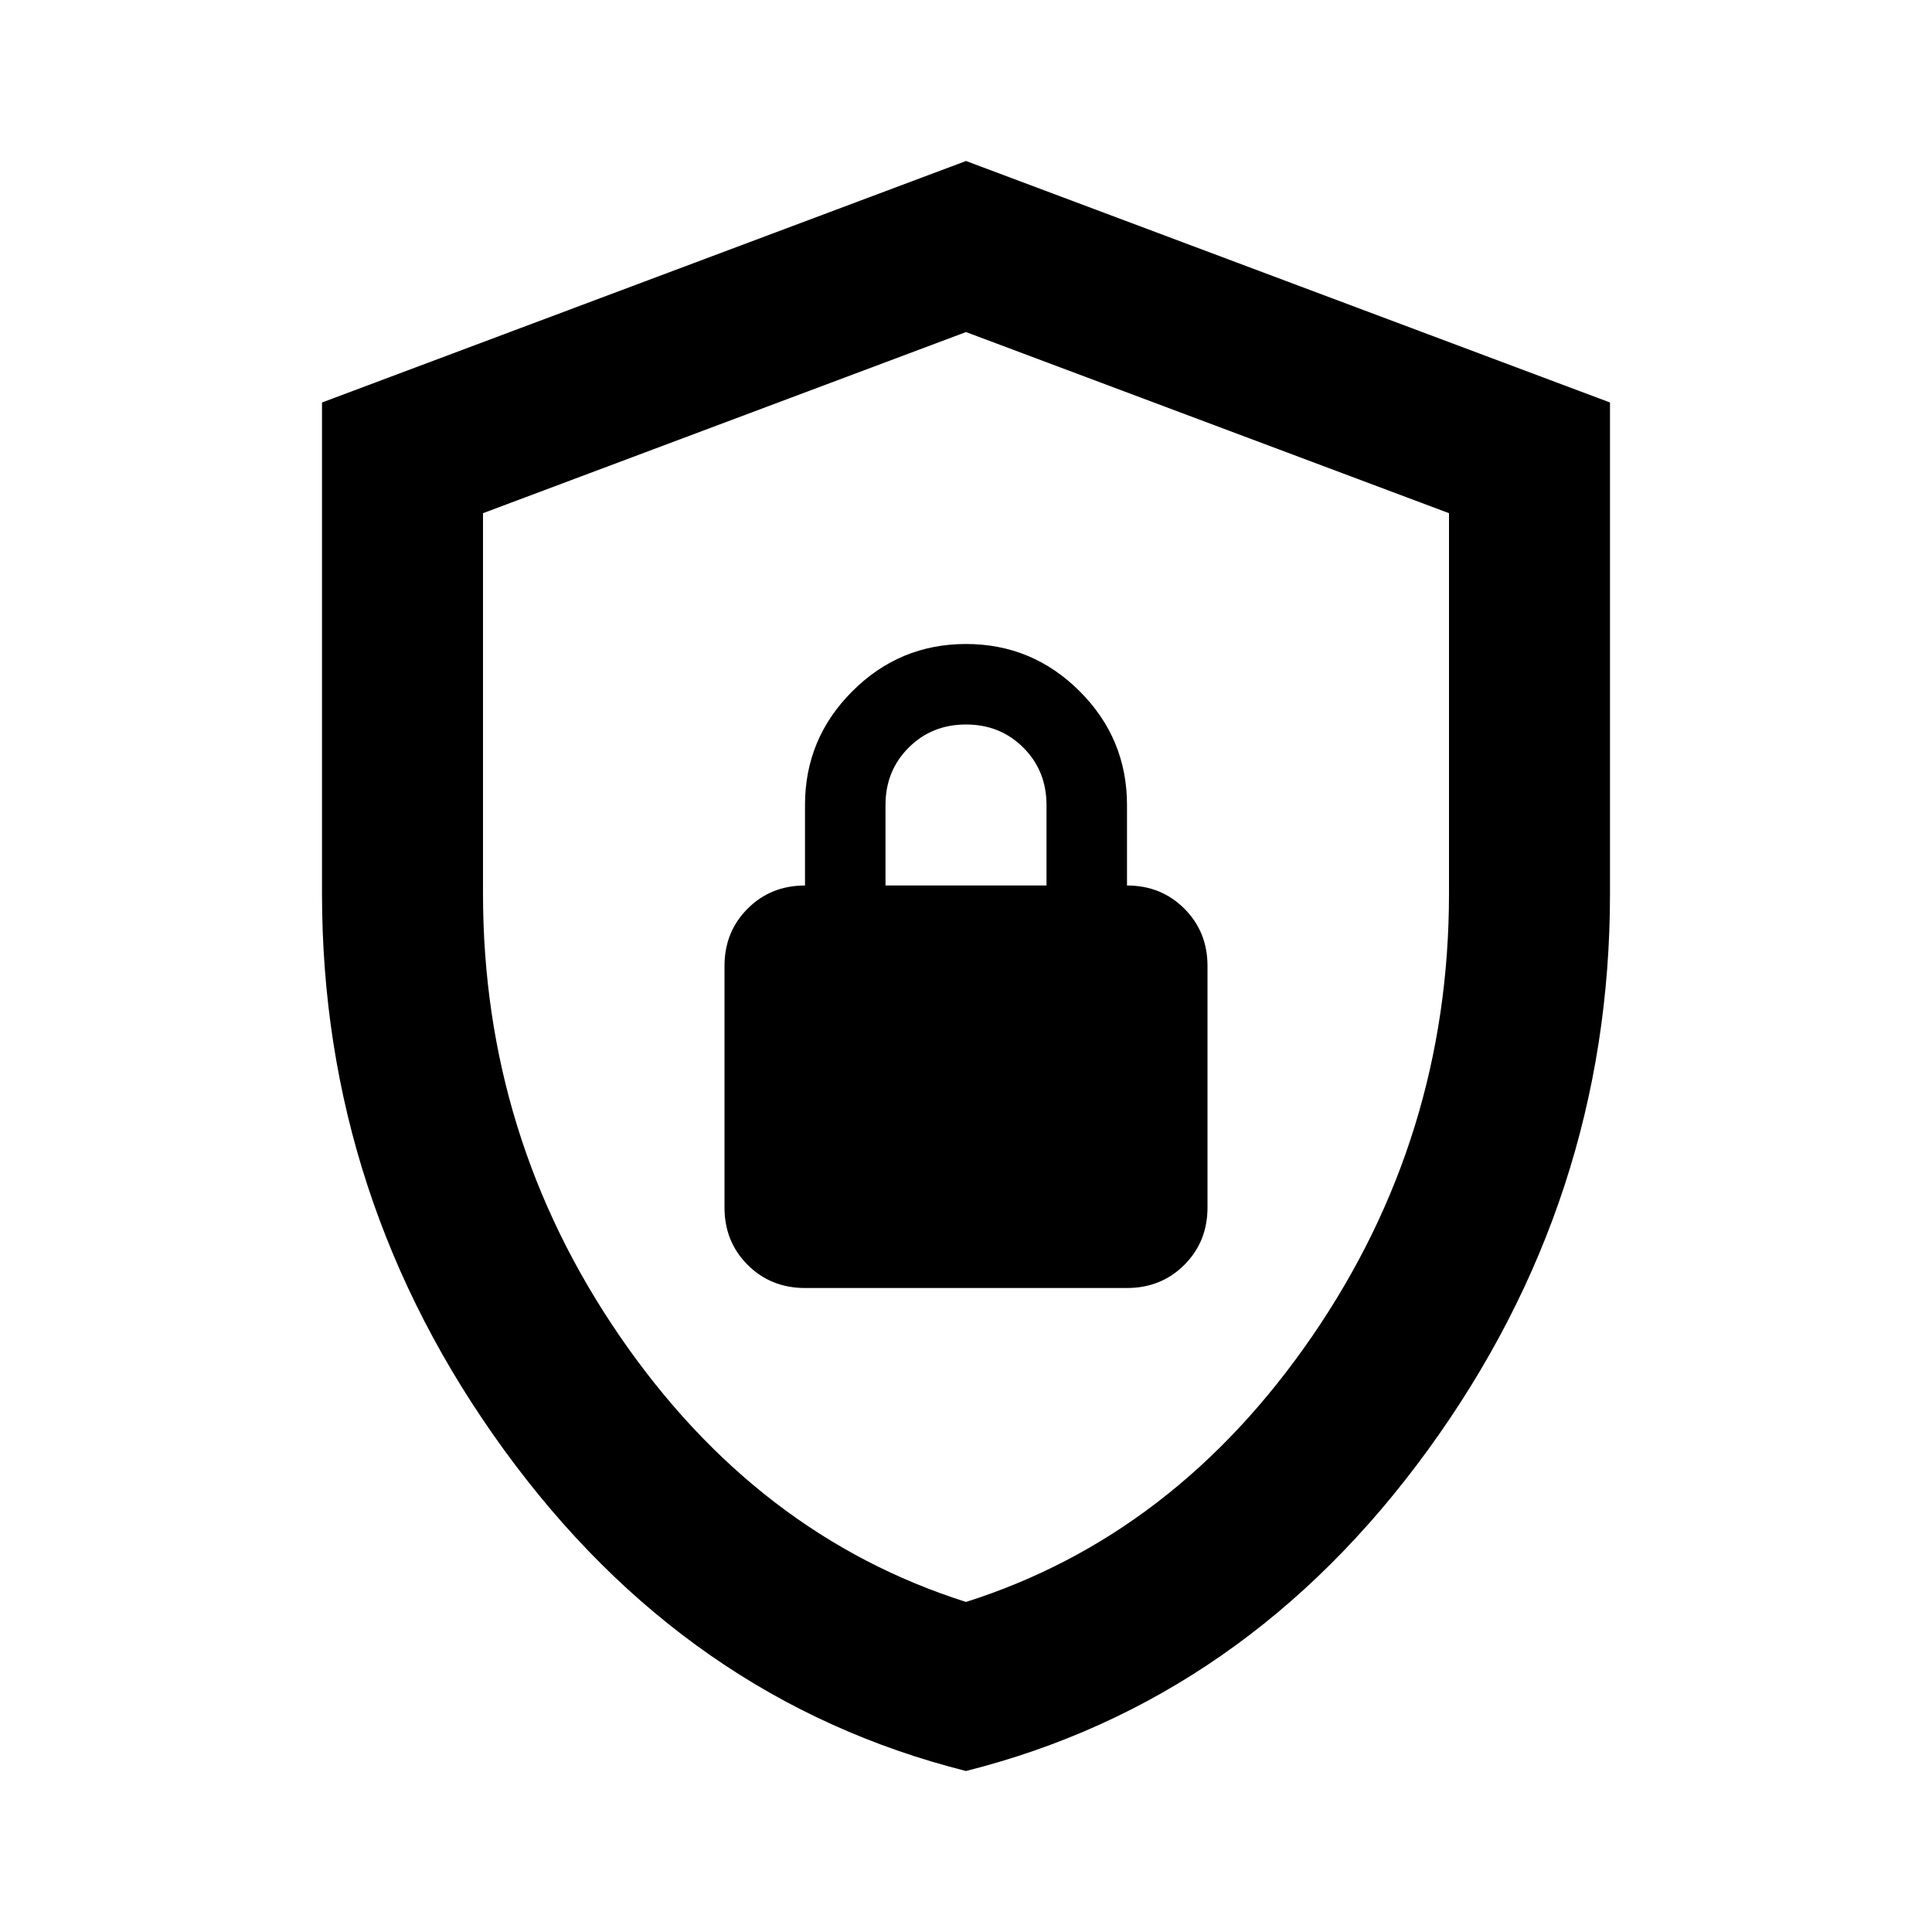
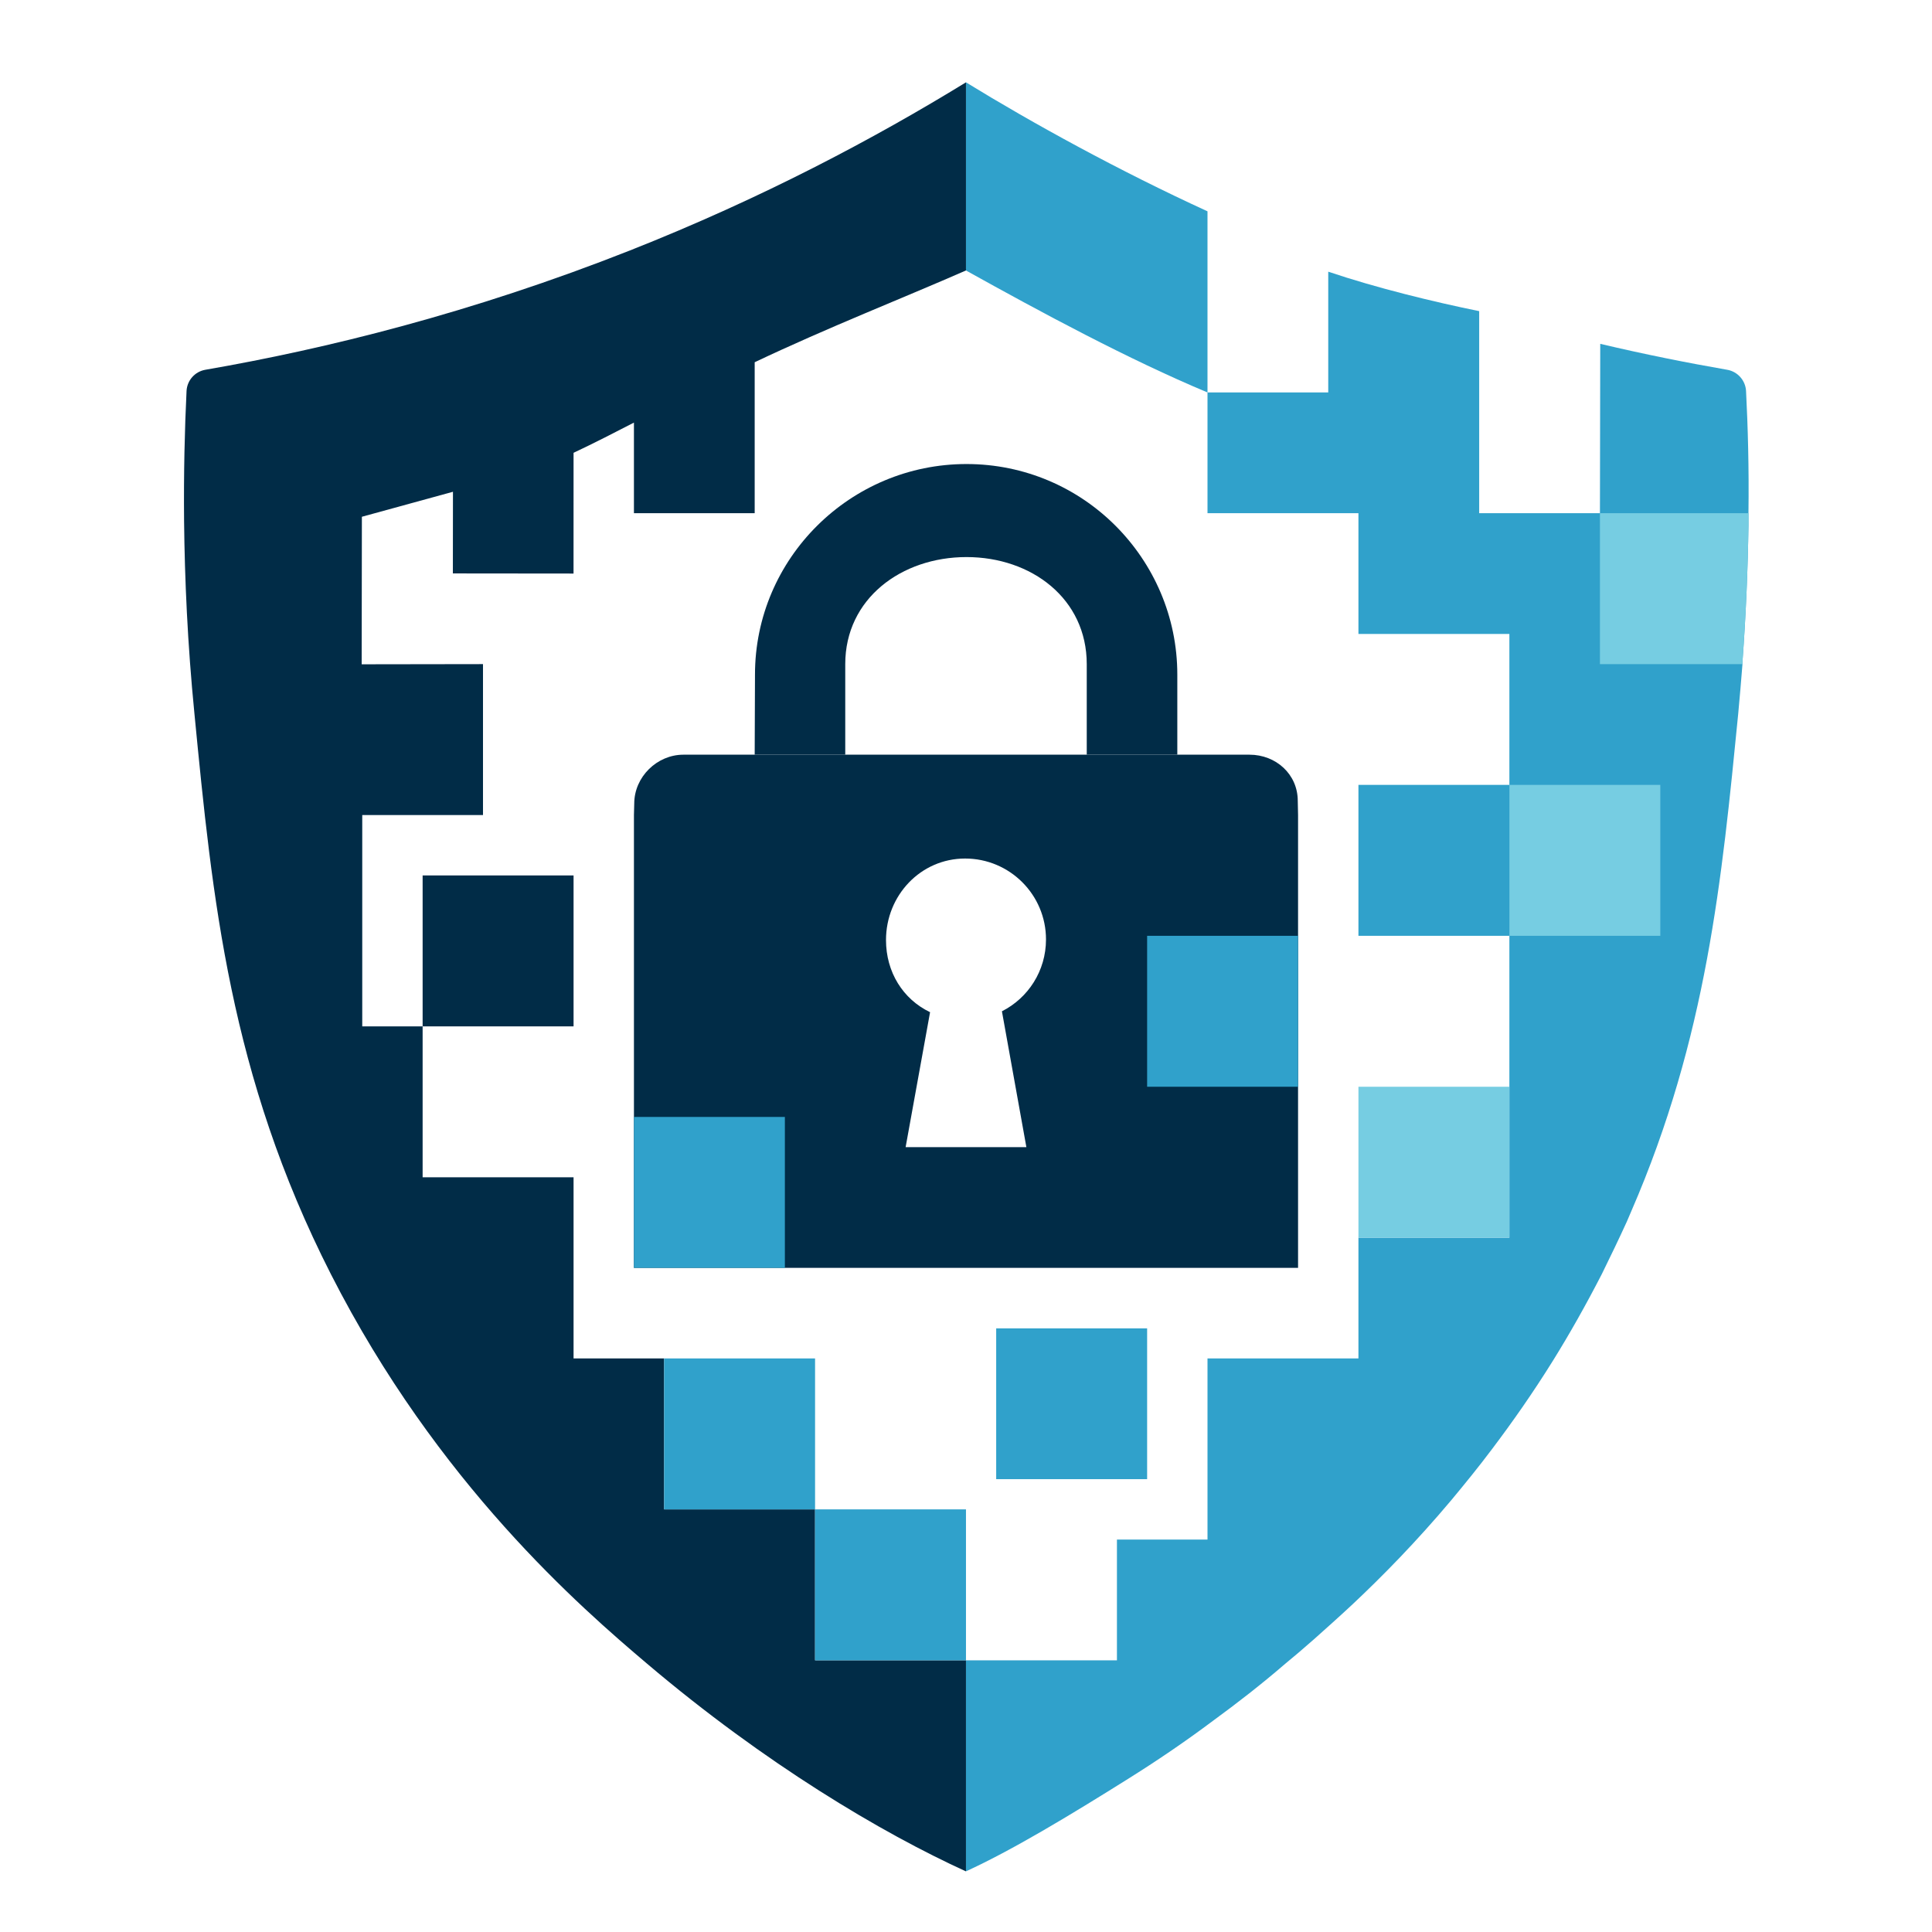
- <svg xmlns="http://www.w3.org/2000/svg" height="24px" viewBox="0 -960 960 960" width="24px" fill="#000000">
-   <path d="M480-80q-139-35-229.5-159.5T160-516v-244l320-120 320 120v244q0 152-90.5 276.5T480-80Zm0-84q104-33 172-132t68-220v-189l-240-90-240 90v189q0 121 68 220t172 132Zm0-316Zm-80 160h160q17 0 28.5-11.5T600-360v-120q0-17-11.5-28.5T560-520v-40q0-33-23.5-56.5T480-640q-33 0-56.5 23.5T400-560v40q-17 0-28.5 11.5T360-480v120q0 17 11.5 28.5T400-320Zm40-200v-40q0-17 11.5-28.5T480-600q17 0 28.5 11.5T520-560v40h-80Z" />
+ <svg xmlns="http://www.w3.org/2000/svg" width="100%" height="100%" viewBox="0 0 64 64" version="1.1" xml:space="preserve" style="fill-rule:evenodd;clip-rule:evenodd;stroke-linejoin:round;stroke-miterlimit:2;">
+   <g id="Layer-1">
+     <g transform="matrix(1,0,0,1,34,29)">
+       <path d="M0,9L-4,9L-3.19,4.53C-4.09,4.1 -4.65,3.2 -4.65,2.14C-4.65,0.66 -3.5,-0.56 -2.03,-0.56C-0.55,-0.56 0.65,0.64 0.65,2.12C0.65,3.16 0.06,4.06 -0.81,4.5L0,9ZM7.39,-4L-11.36,-4C-12.24,-4 -12.99,-3.26 -12.99,-2.38L-13,-2L-13,13L9,13L9,-2L8.99,-2.47C8.99,-3.35 8.27,-4 7.39,-4" style="fill:rgb(1,44,71);fill-rule:nonzero;" />
+     </g>
+     <g transform="matrix(1,0,0,1,39,18.0257)">
+       <path d="M0,4.32L0,6.974L-3,6.974L-3,3.974C-3,1.808 -4.828,0.428 -6.984,0.428C-9.141,0.428 -11,1.808 -11,3.974L-11,6.974L-14,6.974L-13.99,4.32C-13.99,0.47 -10.834,-2.654 -6.984,-2.654C-5.059,-2.654 -3.313,-1.875 -2.051,-0.613C-0.789,0.649 0,2.395 0,4.32" style="fill:rgb(1,44,71);fill-rule:nonzero;" />
+     </g>
+     <g transform="matrix(0,1,1,0,41.1358,3.8631)">
+       <path d="M-1.136,-9.137L5.097,-9.137C6.48,-6.651 8.041,-3.755 9.137,-1.136L3.137,-1.136C1.799,-4.056 0.212,-6.944 -1.136,-9.137" style="fill:rgb(48,161,203);fill-rule:nonzero;" />
+     </g>
+     <g transform="matrix(1,0,0,1,57.92,53.99)">
+       <path d="M0,-36.99L0,-36.58C-0.02,-35.19 -0.08,-33.67 -0.2,-32.04L-0.2,-31.97C-0.24,-31.44 -0.29,-30.9 -0.34,-30.34C-0.88,-24.87 -1.38,-19.63 -3.88,-13.87C-3.93,-13.75 -3.98,-13.64 -4.03,-13.52C-4.29,-12.95 -4.57,-12.37 -4.86,-11.78C-5.38,-10.77 -5.92,-9.81 -6.48,-8.91C-7.14,-7.85 -7.82,-6.88 -8.5,-5.98C-8.95,-5.38 -9.4,-4.83 -9.84,-4.3C-11,-2.92 -12.12,-1.78 -13.11,-0.85C-13.57,-0.42 -14.01,-0.03 -14.39,0.31C-14.74,0.62 -15.06,0.89 -15.34,1.12C-16.14,1.81 -16.94,2.43 -17.72,3C-18.68,3.72 -19.63,4.36 -20.54,4.93C-22.5,6.16 -24.41,7.31 -25.92,8L-25.92,1.01L-20.92,1.01L-20.92,-2.99L-17.92,-2.99L-17.92,-8.99L-12.92,-8.99L-12.92,-12.99L-7.92,-12.99L-7.92,-32.99L-12.92,-32.99L-12.92,-36.99L-17.92,-36.99L-17.92,-40.99L-13.92,-40.99L-13.92,-44.99C-12.322,-44.451 -10.428,-43.99 -8.92,-43.683L-8.92,-36.99L-4.92,-36.99L-4.91,-42.6C-3.43,-42.25 -2.02,-41.97 -0.7,-41.74C-0.36,-41.68 -0.1,-41.39 -0.08,-41.04C-0.02,-39.86 0.02,-38.5 0,-36.99" style="fill:rgb(48,161,203);fill-rule:nonzero;" />
+     </g>
+     <g transform="matrix(-1,0,0,1,71,29.003)">
+       <rect x="33" y="15.001" width="5" height="4.995" style="fill:rgb(48,161,203);" />
+     </g>
+     <g transform="matrix(1,0,0,1,15.0049,48.4286)">
+       <path d="M0,-32.138L-0.003,-29.433L3.994,-29.429L3.995,-33.429C4.601,-33.711 5.464,-34.155 5.995,-34.429L5.995,-31.429L9.995,-31.429L9.995,-36.429C12.424,-37.582 14.909,-38.554 16.994,-39.469L16.994,-45.701C13.971,-43.846 10.255,-41.868 5.858,-40.13C0.615,-38.06 -4.207,-36.871 -8.205,-36.179C-8.548,-36.118 -8.804,-35.831 -8.825,-35.482C-8.886,-34.227 -8.922,-32.776 -8.907,-31.162C-8.886,-29.25 -8.794,-27.108 -8.563,-24.776C-7.969,-18.662 -7.4,-12.815 -4.043,-6.219C-0.512,0.72 4.249,4.835 6.432,6.685C10.337,9.996 14.206,12.292 16.994,13.563L16.994,6.571L11.995,6.571L11.995,1.571L6.995,1.571L6.995,-3.429L3.995,-3.429L3.995,-9.429L-1.005,-9.429L-1.005,-14.429L-3.005,-14.429L-3.005,-21.429L0.995,-21.429L0.995,-26.429L-3.024,-26.423L-3.017,-31.31L0,-32.138Z" style="fill:rgb(1,44,71);fill-rule:nonzero;" />
+     </g>
+     <g transform="matrix(-1,0,0,1,33,-1)">
+       <rect x="14" y="30" width="5" height="5" style="fill:rgb(1,44,71);" />
+     </g>
+     <g transform="matrix(1,0,0,1,57.92,22)">
+       <path d="M0,-5L0,-4.59C-0.02,-3.2 -0.08,-1.68 -0.2,-0.05L-0.2,0L-4.92,0L-4.92,-5L0,-5Z" style="fill:rgb(118,205,226);fill-rule:nonzero;" />
+     </g>
+     <g transform="matrix(-1,0,0,1,58.999,41)">
+       <rect x="27" y="9" width="4.999" height="5" style="fill:rgb(48,161,203);" />
+     </g>
+     <g transform="matrix(-1,0,0,1,49,31)">
+       <rect x="22" y="14" width="5" height="5" style="fill:rgb(48,161,203);" />
+     </g>
+     <g transform="matrix(-1,0,0,1,105,-7)">
+       <rect x="50" y="33" width="5" height="5" style="fill:rgb(118,205,226);" />
+     </g>
+     <g transform="matrix(-1,0,0,1,95,-7)">
+       <rect x="45" y="33" width="5" height="5" style="fill:rgb(48,161,203);" />
+     </g>
+     <g transform="matrix(-1,0,0,1,95,13)">
+       <rect x="45" y="23" width="5" height="5" style="fill:rgb(118,205,226);" />
+     </g>
+     <g transform="matrix(1,0,0,1,0,15)">
+       <rect x="21" y="22" width="5" height="5" style="fill:rgb(48,161,203);" />
+     </g>
+     <g transform="matrix(1,0,0,1,0,3)">
+       <rect x="38" y="28" width="5" height="5" style="fill:rgb(48,161,203);" />
+     </g>
+   </g>
</svg>
